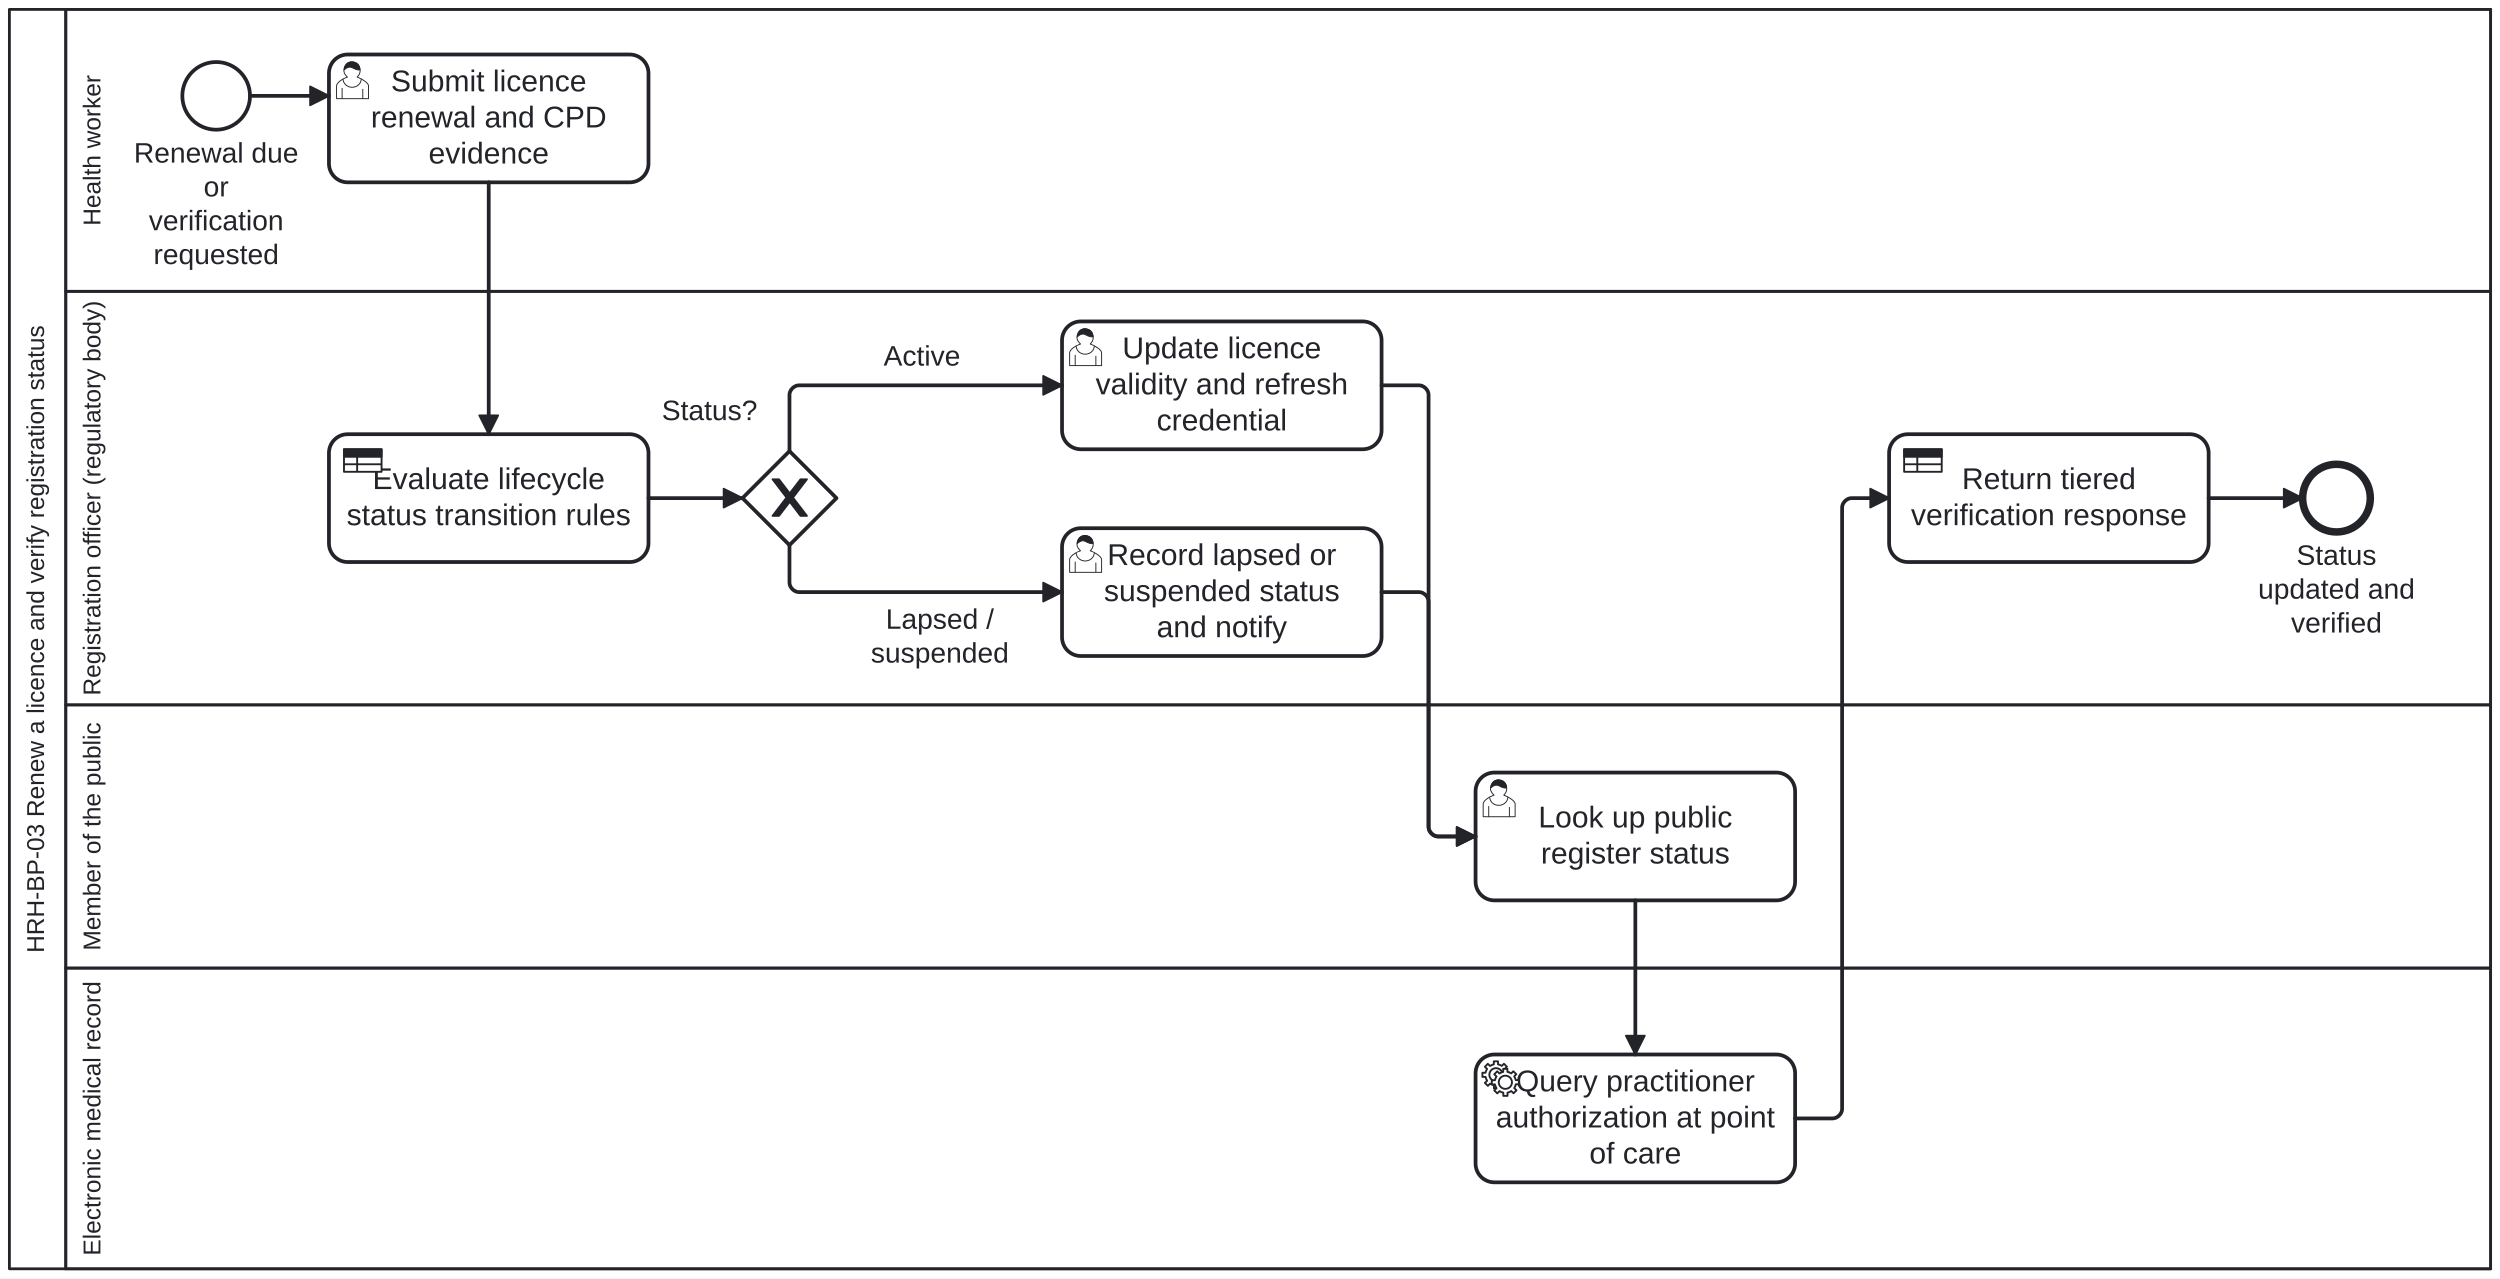
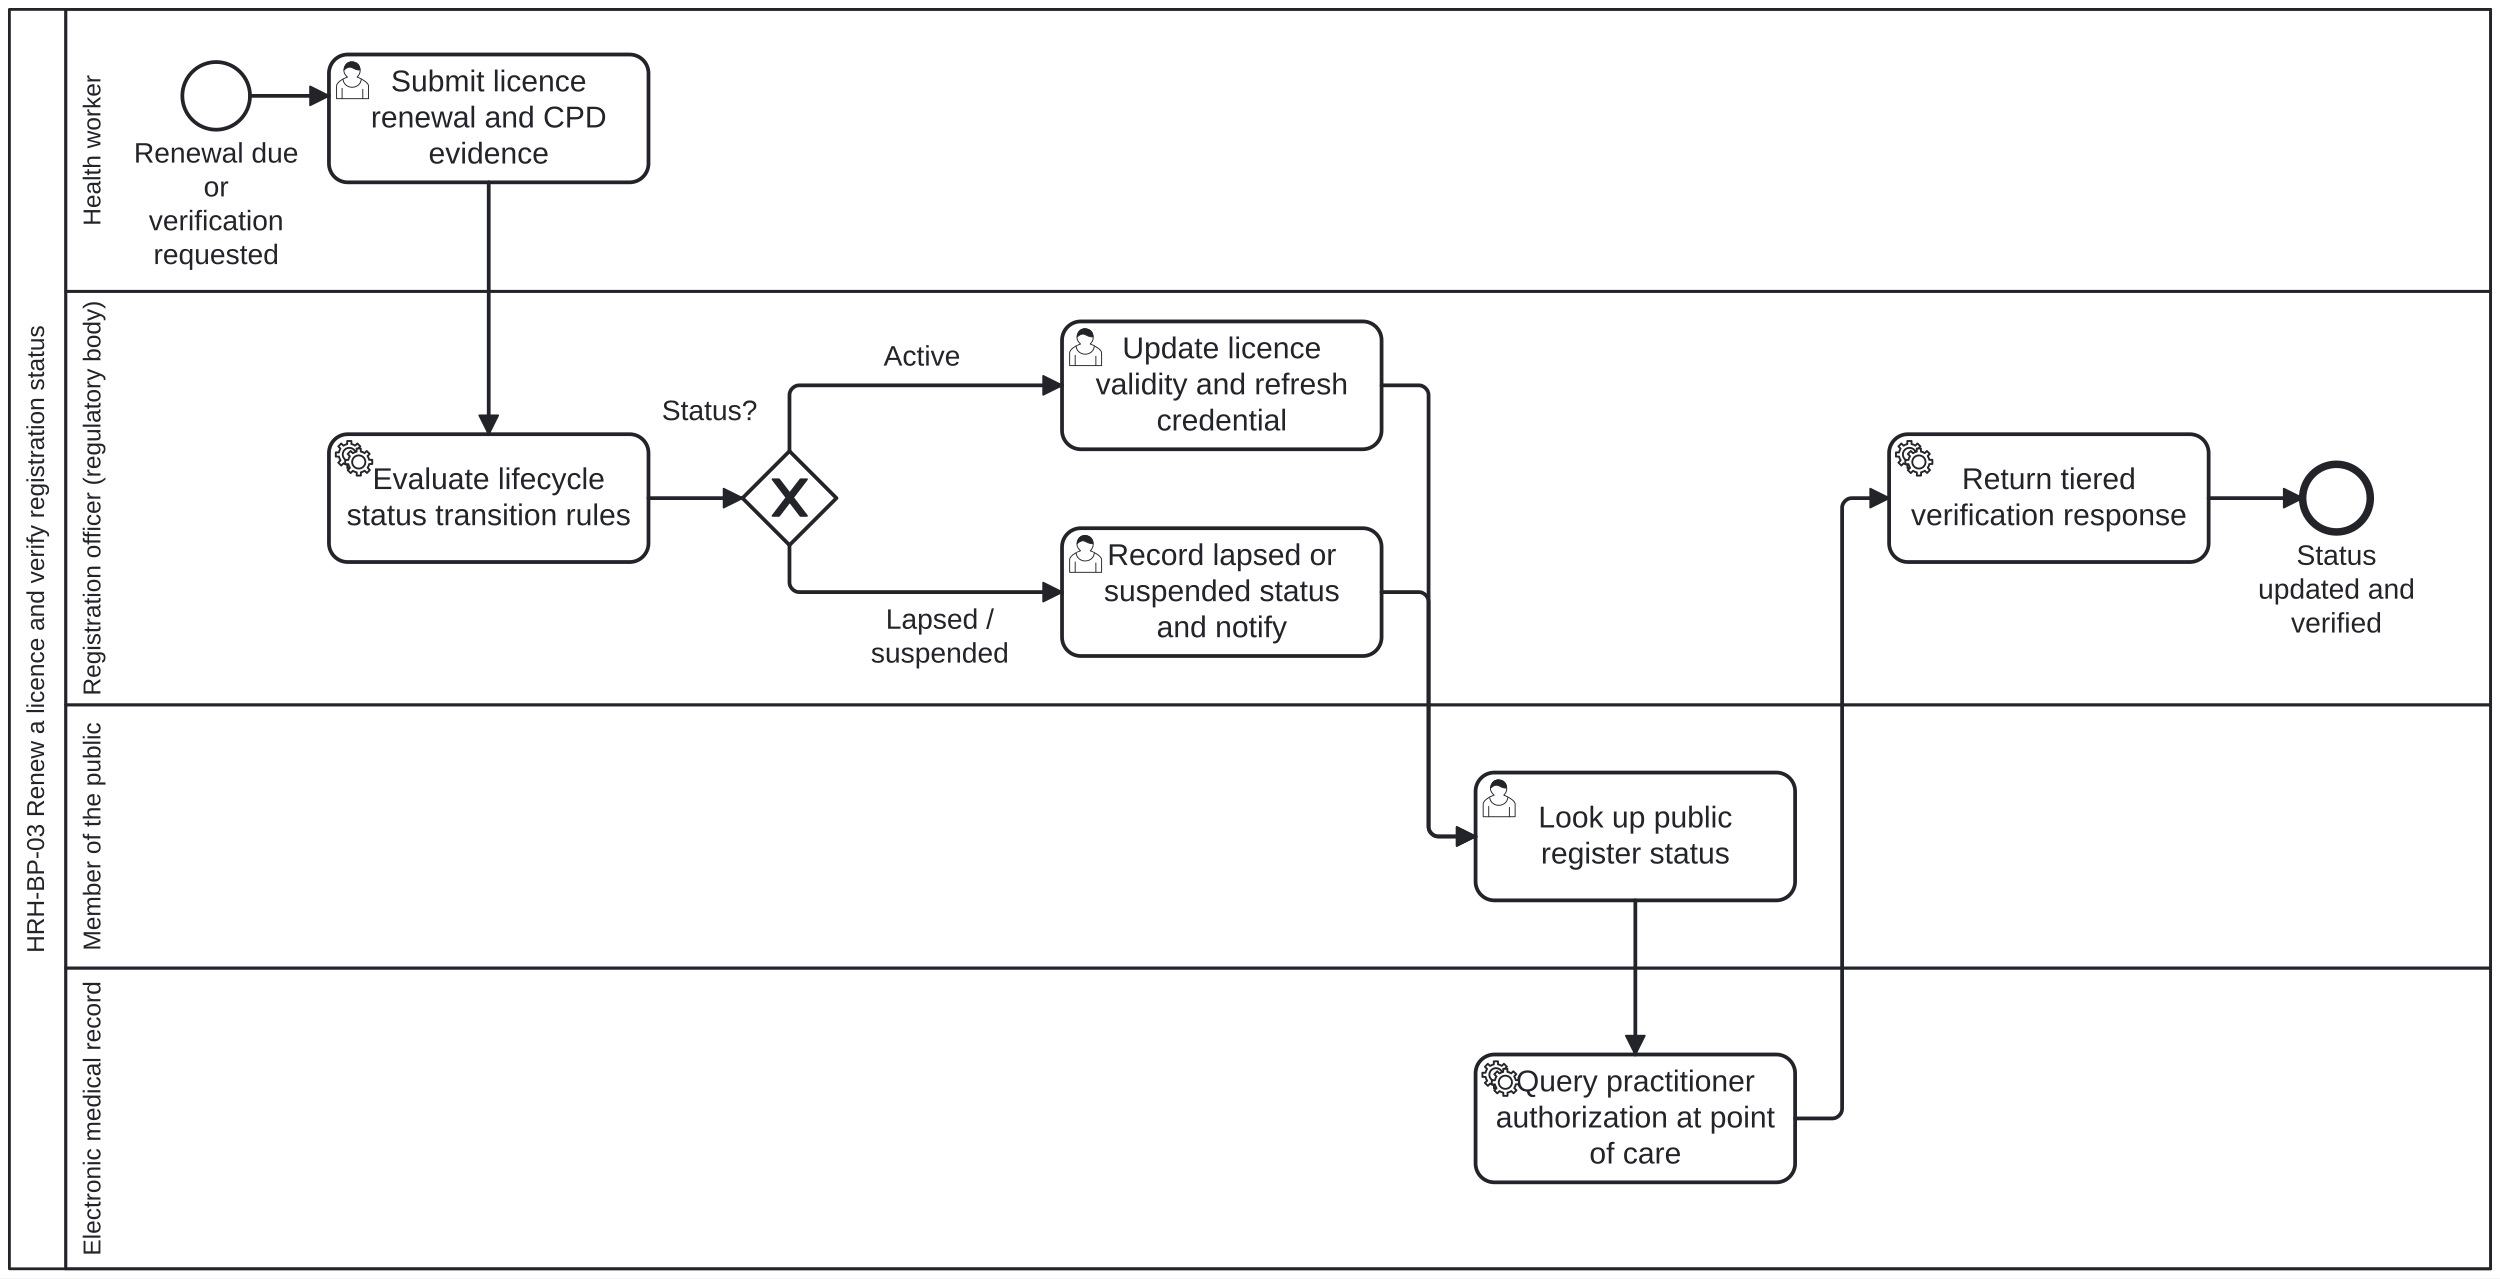
<svg xmlns="http://www.w3.org/2000/svg" width="100%" style="max-width:100%;height:auto" viewBox="115 75 1330 680" version="1.1">
  <rect x="115" y="75" width="1330" height="680" fill="#ffffff" />
  <g class="djs-group">
    <g class="djs-element djs-shape" data-element-id="Pool_HRH_BP_03" style="display: block;" transform="matrix(1 0 0 1 120 80)">
      <g class="djs-visual">
        <rect x="0" y="0" width="1320" height="670" rx="0" ry="0" style="stroke-linecap: round; stroke-linejoin: round; stroke: rgb(34, 36, 42); stroke-width: 1.5px; fill: white; fill-opacity: 0.95;" />
        <path style="fill: none; stroke-linecap: round; stroke-linejoin: round; stroke: rgb(34, 36, 42); stroke-width: 1.5px;" d="M30,0L30,670" />
        <text lineHeight="1.05" class="djs-label" transform="matrix(-1.83697e-16 -1 1 -1.83697e-16 0 670)" style="font-family: Arial, sans-serif; font-size: 13px; font-weight: normal; fill: rgb(34, 36, 42);">
          <tspan x="168.095" y="18.413">HRH-BP-03 Renew a licence and verify registration status</tspan>
        </text>
      </g>
      <rect class="djs-hit djs-hit-all" x="0" y="0" width="1320" height="670" style="fill: none; stroke-opacity: 0; stroke: white; stroke-width: 15px;" />
    </g>
    <g class="djs-children">
      <g class="djs-group">
        <g class="djs-element djs-shape" data-element-id="Lane_BP03_EMR" style="display: block;" transform="matrix(1 0 0 1 150 590)">
          <g class="djs-visual">
            <rect x="0" y="0" width="1290" height="160" rx="0" ry="0" style="stroke-linecap: round; stroke-linejoin: round; stroke: rgb(34, 36, 42); stroke-width: 1.5px; fill: white; fill-opacity: 0.25;" />
            <text lineHeight="1.05" class="djs-label" transform="matrix(-1.83697e-16 -1 1 -1.83697e-16 0 160)" style="font-family: Arial, sans-serif; font-size: 13px; font-weight: normal; fill: rgb(34, 36, 42);">
              <tspan x="7.027" y="18.413">Electronic medical record</tspan>
            </text>
          </g>
          <rect class="djs-hit djs-hit-all" x="0" y="0" width="1290" height="160" style="fill: none; stroke-opacity: 0; stroke: white; stroke-width: 15px;" />
        </g>
      </g>
      <g class="djs-group">
        <g class="djs-element djs-shape" data-element-id="Lane_BP03_Public" style="display: block;" transform="matrix(1 0 0 1 150 450)">
          <g class="djs-visual">
            <rect x="0" y="0" width="1290" height="140" rx="0" ry="0" style="stroke-linecap: round; stroke-linejoin: round; stroke: rgb(34, 36, 42); stroke-width: 1.5px; fill: white; fill-opacity: 0.25;" />
            <text lineHeight="1.05" class="djs-label" transform="matrix(-1.83697e-16 -1 1 -1.83697e-16 0 140)" style="font-family: Arial, sans-serif; font-size: 13px; font-weight: normal; fill: rgb(34, 36, 42);">
              <tspan x="9.304" y="18.413">Member of the public</tspan>
            </text>
          </g>
          <rect class="djs-hit djs-hit-all" x="0" y="0" width="1290" height="140" style="fill: none; stroke-opacity: 0; stroke: white; stroke-width: 15px;" />
        </g>
      </g>
      <g class="djs-group">
        <g class="djs-element djs-shape" data-element-id="Lane_BP03_RegistrationOfficer" style="display: block;" transform="matrix(1 0 0 1 150 230)">
          <g class="djs-visual">
            <rect x="0" y="0" width="1290" height="220" rx="0" ry="0" style="stroke-linecap: round; stroke-linejoin: round; stroke: rgb(34, 36, 42); stroke-width: 1.5px; fill: white; fill-opacity: 0.25;" />
            <text lineHeight="1.05" class="djs-label" transform="matrix(-1.83697e-16 -1 1 -1.83697e-16 0 220)" style="font-family: Arial, sans-serif; font-size: 13px; font-weight: normal; fill: rgb(34, 36, 42);">
              <tspan x="4.988" y="18.413">Registration officer (regulatory body)</tspan>
            </text>
          </g>
          <rect class="djs-hit djs-hit-all" x="0" y="0" width="1290" height="220" style="fill: none; stroke-opacity: 0; stroke: white; stroke-width: 15px;" />
        </g>
      </g>
      <g class="djs-group">
        <g class="djs-element djs-shape" data-element-id="Lane_BP03_HealthWorker" style="display: block;" transform="matrix(1 0 0 1 150 80)">
          <g class="djs-visual">
            <rect x="0" y="0" width="1290" height="150" rx="0" ry="0" style="stroke-linecap: round; stroke-linejoin: round; stroke: rgb(34, 36, 42); stroke-width: 1.5px; fill: white; fill-opacity: 0.25;" />
            <text lineHeight="1.05" class="djs-label" transform="matrix(-1.83697e-16 -1 1 -1.83697e-16 0 150)" style="font-family: Arial, sans-serif; font-size: 13px; font-weight: normal; fill: rgb(34, 36, 42);">
              <tspan x="34.902" y="18.413">Health worker</tspan>
            </text>
          </g>
          <rect class="djs-hit djs-hit-all" x="0" y="0" width="1290" height="150" style="fill: none; stroke-opacity: 0; stroke: white; stroke-width: 15px;" />
        </g>
      </g>
      <g class="djs-group">
        <g class="djs-element djs-shape" data-element-id="Start_BP03" style="display: block;" transform="matrix(1 0 0 1 212 108)">
          <g class="djs-visual">
            <circle cx="18" cy="18" r="18" style="stroke-linecap: round; stroke-linejoin: round; stroke: rgb(34, 36, 42); stroke-width: 2px; fill: white; fill-opacity: 0.95;" />
          </g>
          <rect class="djs-hit djs-hit-all" x="0" y="0" width="36" height="36" style="fill: none; stroke-opacity: 0; stroke: white; stroke-width: 15px;" />
        </g>
      </g>
      <g class="djs-group">
        <g class="djs-element djs-shape" data-element-id="Start_BP03_label" style="display: block;" transform="matrix(1 0 0 1 186 148)">
          <g class="djs-visual">
            <text lineHeight="1.2" class="djs-label" style="font-family: Arial, sans-serif; font-size: 15px; font-weight: normal; fill: rgb(34, 36, 42);">
              <tspan x="0.219" y="13.5">Renewal due </tspan>
              <tspan x="37.331" y="31.5">or </tspan>
              <tspan x="8.152" y="49.5">verification </tspan>
              <tspan x="10.642" y="67.5">requested</tspan>
            </text>
          </g>
          <rect class="djs-hit djs-hit-all" x="0" y="0" width="88" height="72" style="fill: none; stroke-opacity: 0; stroke: white; stroke-width: 15px;" />
        </g>
      </g>
      <g class="djs-group">
        <g class="djs-element djs-shape" data-element-id="Task_BP03_01" style="display: block;" transform="matrix(1 0 0 1 290 104)">
          <g class="djs-visual">
            <rect x="0" y="0" width="170" height="68" rx="10" ry="10" style="stroke-linecap: round; stroke-linejoin: round; stroke: rgb(34, 36, 42); stroke-width: 2px; fill: white; fill-opacity: 0.95;" />
            <text lineHeight="1.2" class="djs-label" style="font-family: Arial, sans-serif; font-size: 16px; font-weight: normal; fill: rgb(34, 36, 42);">
              <tspan x="32.977" y="19.6">Submit licence </tspan>
              <tspan x="22.301" y="38.8">renewal and CPD </tspan>
              <tspan x="52.977" y="58">evidence</tspan>
            </text>
            <path d="m 15,12 c 0.909,-0.845 1.594,-2.049 1.594,-3.385 0,-2.554 -1.805,-4.622 -4.357,-4.622 -2.552,0 -4.288,2.068 -4.288,4.622 0,1.348 0.974,2.562 1.896,3.405 -0.529,0.187 -5.669,2.097 -5.794,4.756 v 6.718 h 17 v -6.718 c 0,-2.298 -5.528,-4.595 -6.051,-4.776 zm -8,6 l 0,5.5 m 11,0 l 0,-5" style="fill: white; stroke-linecap: round; stroke-linejoin: round; stroke: rgb(34, 36, 42); stroke-width: 0.5px;" />
            <path d="m 15,12 m 2.162,1.009 c 0,2.447 -2.158,4.431 -4.821,4.431 -2.665,0 -4.822,-1.981 -4.822,-4.431 " style="fill: white; stroke-linecap: round; stroke-linejoin: round; stroke: rgb(34, 36, 42); stroke-width: 0.5px;" />
            <path d="m 15,12 m -6.9,-3.80 c 0,0 2.251,-2.358 4.274,-1.177 2.024,1.181 4.221,1.537 4.124,0.965 -0.098,-0.57 -0.117,-3.791 -4.191,-4.136 -3.575,0.001 -4.208,3.367 -4.207,4.348 z" style="fill: rgb(34, 36, 42); stroke-linecap: round; stroke-linejoin: round; stroke: rgb(34, 36, 42); stroke-width: 0.5px;" />
          </g>
          <rect class="djs-hit djs-hit-all" x="0" y="0" width="170" height="68" style="fill: none; stroke-opacity: 0; stroke: white; stroke-width: 15px;" />
        </g>
      </g>
      <g class="djs-group">
        <g class="djs-element djs-shape" data-element-id="Task_BP03_02" style="display: block;" transform="matrix(1 0 0 1 290 306)">
          <g class="djs-visual">
            <rect x="0" y="0" width="170" height="68" rx="10" ry="10" style="stroke-linecap: round; stroke-linejoin: round; stroke: rgb(34, 36, 42); stroke-width: 2px; fill: white; fill-opacity: 0.95;" />
            <text lineHeight="1.2" class="djs-label" style="font-family: Arial, sans-serif; font-size: 16px; font-weight: normal; fill: rgb(34, 36, 42);">
              <tspan x="23.191" y="29.2">Evaluate lifecycle </tspan>
              <tspan x="9.41" y="48.4">status transition rules</tspan>
            </text>
-             <path d="m 8,8 0,12 20,0 0,-12 zm 0,8 l 20,0 m -13,-4 l 0,8" style="fill: white; stroke-linecap: round; stroke-linejoin: round; stroke: rgb(34, 36, 42); stroke-width: 1px;" />
-             <path d="m 8,8 0,4 20,0 0,-4 z" style="fill: rgb(34, 36, 42); stroke-linecap: round; stroke-linejoin: round; stroke: rgb(34, 36, 42); stroke-width: 1px;" />
-           </g>
-           <rect class="djs-hit djs-hit-all" x="0" y="0" width="170" height="68" style="fill: none; stroke-opacity: 0; stroke: white; stroke-width: 15px;" />
-         </g>
-       </g>
-       <g class="djs-group">
-         <g class="djs-element djs-shape" data-element-id="Gw_BP03_Renewed" style="display: block;" transform="matrix(1 0 0 1 510 315)">
-           <g class="djs-visual">
-             <polygon points="25,0 50,25 25,50 0,25" style="stroke-linecap: round; stroke-linejoin: round; stroke: rgb(34, 36, 42); stroke-width: 2px; fill: white; fill-opacity: 0.95;" />
-             <path d="m 16,15 7.429,9.714 -7.429,9.714 3.429,0 5.714,-7.464 5.714,7.464 3.429,0 -7.429,-9.714 7.429,-9.714 -3.429,0 -5.714,7.464 -5.714,-7.464 -3.429,0 z" style="fill: rgb(34, 36, 42); stroke-linecap: round; stroke-linejoin: round; stroke: rgb(34, 36, 42); stroke-width: 1px;" />
-           </g>
-           <rect class="djs-hit djs-hit-all" x="0" y="0" width="50" height="50" style="fill: none; stroke-opacity: 0; stroke: white; stroke-width: 15px;" />
-         </g>
-       </g>
-       <g class="djs-group">
-         <g class="djs-element djs-shape" data-element-id="Gw_BP03_Renewed_label" style="display: block;" transform="matrix(1 0 0 1 467 285)">
-           <g class="djs-visual">
-             <text lineHeight="1.2" class="djs-label" style="font-family: Arial, sans-serif; font-size: 15px; font-weight: normal; fill: rgb(34, 36, 42);">
-               <tspan x="0.067" y="13.5">Status?</tspan>
-             </text>
-           </g>
-           <rect class="djs-hit djs-hit-all" x="0" y="0" width="51" height="18" style="fill: none; stroke-opacity: 0; stroke: white; stroke-width: 15px;" />
-         </g>
-       </g>
-       <g class="djs-group">
-         <g class="djs-element djs-shape" data-element-id="Task_BP03_03" style="display: block;" transform="matrix(1 0 0 1 680 246)">
-           <g class="djs-visual">
-             <rect x="0" y="0" width="170" height="68" rx="10" ry="10" style="stroke-linecap: round; stroke-linejoin: round; stroke: rgb(34, 36, 42); stroke-width: 2px; fill: white; fill-opacity: 0.95;" />
-             <text lineHeight="1.2" class="djs-label" style="font-family: Arial, sans-serif; font-size: 16px; font-weight: normal; fill: rgb(34, 36, 42);">
-               <tspan x="32.078" y="19.6">Update licence </tspan>
-               <tspan x="17.855" y="38.8">validity and refresh </tspan>
-               <tspan x="50.312" y="58">credential</tspan>
-             </text>
-             <path d="m 15,12 c 0.909,-0.845 1.594,-2.049 1.594,-3.385 0,-2.554 -1.805,-4.622 -4.357,-4.622 -2.552,0 -4.288,2.068 -4.288,4.622 0,1.348 0.974,2.562 1.896,3.405 -0.529,0.187 -5.669,2.097 -5.794,4.756 v 6.718 h 17 v -6.718 c 0,-2.298 -5.528,-4.595 -6.051,-4.776 zm -8,6 l 0,5.5 m 11,0 l 0,-5" style="fill: white; stroke-linecap: round; stroke-linejoin: round; stroke: rgb(34, 36, 42); stroke-width: 0.5px;" />
-             <path d="m 15,12 m 2.162,1.009 c 0,2.447 -2.158,4.431 -4.821,4.431 -2.665,0 -4.822,-1.981 -4.822,-4.431 " style="fill: white; stroke-linecap: round; stroke-linejoin: round; stroke: rgb(34, 36, 42); stroke-width: 0.5px;" />
-             <path d="m 15,12 m -6.9,-3.80 c 0,0 2.251,-2.358 4.274,-1.177 2.024,1.181 4.221,1.537 4.124,0.965 -0.098,-0.57 -0.117,-3.791 -4.191,-4.136 -3.575,0.001 -4.208,3.367 -4.207,4.348 z" style="fill: rgb(34, 36, 42); stroke-linecap: round; stroke-linejoin: round; stroke: rgb(34, 36, 42); stroke-width: 0.5px;" />
-           </g>
-           <rect class="djs-hit djs-hit-all" x="0" y="0" width="170" height="68" style="fill: none; stroke-opacity: 0; stroke: white; stroke-width: 15px;" />
-         </g>
-       </g>
-       <g class="djs-group">
-         <g class="djs-element djs-shape" data-element-id="Task_BP03_04" style="display: block;" transform="matrix(1 0 0 1 680 356)">
-           <g class="djs-visual">
-             <rect x="0" y="0" width="170" height="68" rx="10" ry="10" style="stroke-linecap: round; stroke-linejoin: round; stroke: rgb(34, 36, 42); stroke-width: 2px; fill: white; fill-opacity: 0.95;" />
-             <text lineHeight="1.2" class="djs-label" style="font-family: Arial, sans-serif; font-size: 16px; font-weight: normal; fill: rgb(34, 36, 42);">
-               <tspan x="24.078" y="19.6">Record lapsed or </tspan>
-               <tspan x="22.289" y="38.8">suspended status </tspan>
-               <tspan x="50.309" y="58">and notify</tspan>
-             </text>
-             <path d="m 15,12 c 0.909,-0.845 1.594,-2.049 1.594,-3.385 0,-2.554 -1.805,-4.622 -4.357,-4.622 -2.552,0 -4.288,2.068 -4.288,4.622 0,1.348 0.974,2.562 1.896,3.405 -0.529,0.187 -5.669,2.097 -5.794,4.756 v 6.718 h 17 v -6.718 c 0,-2.298 -5.528,-4.595 -6.051,-4.776 zm -8,6 l 0,5.5 m 11,0 l 0,-5" style="fill: white; stroke-linecap: round; stroke-linejoin: round; stroke: rgb(34, 36, 42); stroke-width: 0.5px;" />
-             <path d="m 15,12 m 2.162,1.009 c 0,2.447 -2.158,4.431 -4.821,4.431 -2.665,0 -4.822,-1.981 -4.822,-4.431 " style="fill: white; stroke-linecap: round; stroke-linejoin: round; stroke: rgb(34, 36, 42); stroke-width: 0.5px;" />
-             <path d="m 15,12 m -6.9,-3.80 c 0,0 2.251,-2.358 4.274,-1.177 2.024,1.181 4.221,1.537 4.124,0.965 -0.098,-0.57 -0.117,-3.791 -4.191,-4.136 -3.575,0.001 -4.208,3.367 -4.207,4.348 z" style="fill: rgb(34, 36, 42); stroke-linecap: round; stroke-linejoin: round; stroke: rgb(34, 36, 42); stroke-width: 0.5px;" />
-           </g>
-           <rect class="djs-hit djs-hit-all" x="0" y="0" width="170" height="68" style="fill: none; stroke-opacity: 0; stroke: white; stroke-width: 15px;" />
-         </g>
-       </g>
-       <g class="djs-group">
-         <g class="djs-element djs-shape" data-element-id="Task_BP03_05" style="display: block;" transform="matrix(1 0 0 1 900 486)">
-           <g class="djs-visual">
-             <rect x="0" y="0" width="170" height="68" rx="10" ry="10" style="stroke-linecap: round; stroke-linejoin: round; stroke: rgb(34, 36, 42); stroke-width: 2px; fill: white; fill-opacity: 0.95;" />
-             <text lineHeight="1.2" class="djs-label" style="font-family: Arial, sans-serif; font-size: 16px; font-weight: normal; fill: rgb(34, 36, 42);">
-               <tspan x="33.406" y="29.2">Look up public </tspan>
-               <tspan x="34.758" y="48.4">register status</tspan>
-             </text>
-             <path d="m 15,12 c 0.909,-0.845 1.594,-2.049 1.594,-3.385 0,-2.554 -1.805,-4.622 -4.357,-4.622 -2.552,0 -4.288,2.068 -4.288,4.622 0,1.348 0.974,2.562 1.896,3.405 -0.529,0.187 -5.669,2.097 -5.794,4.756 v 6.718 h 17 v -6.718 c 0,-2.298 -5.528,-4.595 -6.051,-4.776 zm -8,6 l 0,5.5 m 11,0 l 0,-5" style="fill: white; stroke-linecap: round; stroke-linejoin: round; stroke: rgb(34, 36, 42); stroke-width: 0.5px;" />
-             <path d="m 15,12 m 2.162,1.009 c 0,2.447 -2.158,4.431 -4.821,4.431 -2.665,0 -4.822,-1.981 -4.822,-4.431 " style="fill: white; stroke-linecap: round; stroke-linejoin: round; stroke: rgb(34, 36, 42); stroke-width: 0.5px;" />
-             <path d="m 15,12 m -6.9,-3.80 c 0,0 2.251,-2.358 4.274,-1.177 2.024,1.181 4.221,1.537 4.124,0.965 -0.098,-0.57 -0.117,-3.791 -4.191,-4.136 -3.575,0.001 -4.208,3.367 -4.207,4.348 z" style="fill: rgb(34, 36, 42); stroke-linecap: round; stroke-linejoin: round; stroke: rgb(34, 36, 42); stroke-width: 0.5px;" />
-           </g>
-           <rect class="djs-hit djs-hit-all" x="0" y="0" width="170" height="68" style="fill: none; stroke-opacity: 0; stroke: white; stroke-width: 15px;" />
-         </g>
-       </g>
-       <g class="djs-group">
-         <g class="djs-element djs-shape" data-element-id="Task_BP03_06" style="display: block;" transform="matrix(1 0 0 1 900 636)">
-           <g class="djs-visual">
-             <rect x="0" y="0" width="170" height="68" rx="10" ry="10" style="stroke-linecap: round; stroke-linejoin: round; stroke: rgb(34, 36, 42); stroke-width: 2px; fill: white; fill-opacity: 0.95;" />
-             <text lineHeight="1.2" class="djs-label" style="font-family: Arial, sans-serif; font-size: 16px; font-weight: normal; fill: rgb(34, 36, 42);">
-               <tspan x="21.418" y="19.6">Query practitioner </tspan>
-               <tspan x="10.727" y="38.8">authorization at point </tspan>
-               <tspan x="60.543" y="58">of care</tspan>
-             </text>
            <circle cx="5" cy="5" r="5" transform="translate(6, 6)" style="stroke-linecap: round; stroke-linejoin: round; stroke: none; stroke-width: 2px; fill: white;" />
            <path d="m 12,18 v -1.713 c 0.352,-0.07 0.704,-0.178 1.048,-0.321 0.344,-0.145 0.666,-0.321 0.966,-0.521 l 1.194,1.18 1.567,-1.577 -1.195,-1.18 c 0.403,-0.614 0.683,-1.299 0.825,-2.018 l 1.622,-0.01 v -2.22 l -1.637,0.01 c -0.073,-0.352 -0.178,-0.7 -0.324,-1.044 -0.145,-0.344 -0.321,-0.664 -0.523,-0.962 l 1.131,-1.136 -1.583,-1.563 -1.13,1.136 c -0.614,-0.401 -1.303,-0.681 -2.023,-0.822 l 0.009,-1.619 h -2.241 l 0.004,1.631 c -0.354,0.074 -0.705,0.18 -1.05,0.324 -0.344,0.144 -0.665,0.321 -0.964,0.52 l -1.17,-1.158 -1.567,1.579 1.168,1.157 c -0.403,0.613 -0.683,1.298 -0.825,2.017 l -1.659,0.003 v 2.222 l 1.672,-0.006 c 0.073,0.351 0.18,0.702 0.324,1.045 0.145,0.344 0.321,0.664 0.523,0.961 l -1.199,1.197 1.584,1.56 1.196,-1.193 c 0.614,0.403 1.303,0.682 2.023,0.823 l 7.19e-4,1.699 h 2.227 z m 0.221,-3.996 c -1.789,0.75 -3.858,-0.093 -4.61,-1.874 -0.752,-1.783 0.091,-3.846 1.88,-4.596 1.788,-0.749 3.857,0.093 4.609,1.874 0.752,1.782 -0.091,3.846 -1.88,4.596 z" style="fill: white; stroke-linecap: round; stroke-linejoin: round; stroke: rgb(34, 36, 42); stroke-width: 1px;" />
            <circle cx="5" cy="5" r="5" transform="translate(11, 10)" style="stroke-linecap: round; stroke-linejoin: round; stroke: none; stroke-width: 2px; fill: white;" />
            <path d="m 17,22 v -1.713 c 0.352,-0.07 0.704,-0.178 1.048,-0.321 0.344,-0.145 0.666,-0.321 0.966,-0.521 l 1.194,1.18 1.567,-1.577 -1.195,-1.18 c 0.403,-0.614 0.683,-1.299 0.825,-2.018 l 1.622,-0.01 v -2.22 l -1.637,0.01 c -0.073,-0.352 -0.178,-0.7 -0.324,-1.044 -0.145,-0.344 -0.321,-0.664 -0.523,-0.962 l 1.131,-1.136 -1.583,-1.563 -1.13,1.136 c -0.614,-0.401 -1.303,-0.681 -2.023,-0.822 l 0.009,-1.619 h -2.241 l 0.004,1.631 c -0.354,0.074 -0.705,0.18 -1.05,0.324 -0.344,0.144 -0.665,0.321 -0.964,0.52 l -1.17,-1.158 -1.567,1.579 1.168,1.157 c -0.403,0.613 -0.683,1.298 -0.825,2.017 l -1.659,0.003 v 2.222 l 1.672,-0.006 c 0.073,0.351 0.18,0.702 0.324,1.045 0.145,0.344 0.321,0.664 0.523,0.961 l -1.199,1.197 1.584,1.56 1.196,-1.193 c 0.614,0.403 1.303,0.682 2.023,0.823 l 7.19e-4,1.699 h 2.227 z m 0.221,-3.996 c -1.789,0.75 -3.858,-0.093 -4.61,-1.874 -0.752,-1.783 0.091,-3.846 1.88,-4.596 1.788,-0.749 3.857,0.093 4.609,1.874 0.752,1.782 -0.091,3.846 -1.88,4.596 z" style="fill: white; stroke-linecap: round; stroke-linejoin: round; stroke: rgb(34, 36, 42); stroke-width: 1px;" />
          </g>
          <rect class="djs-hit djs-hit-all" x="0" y="0" width="170" height="68" style="fill: none; stroke-opacity: 0; stroke: white; stroke-width: 15px;" />
        </g>
      </g>
      <g class="djs-group">
+         <g class="djs-element djs-shape" data-element-id="Gw_BP03_Renewed" style="display: block;" transform="matrix(1 0 0 1 510 315)">
+           <g class="djs-visual">
+             <polygon points="25,0 50,25 25,50 0,25" style="stroke-linecap: round; stroke-linejoin: round; stroke: rgb(34, 36, 42); stroke-width: 2px; fill: white; fill-opacity: 0.95;" />
+             <path d="m 16,15 7.429,9.714 -7.429,9.714 3.429,0 5.714,-7.464 5.714,7.464 3.429,0 -7.429,-9.714 7.429,-9.714 -3.429,0 -5.714,7.464 -5.714,-7.464 -3.429,0 z" style="fill: rgb(34, 36, 42); stroke-linecap: round; stroke-linejoin: round; stroke: rgb(34, 36, 42); stroke-width: 1px;" />
+           </g>
+           <rect class="djs-hit djs-hit-all" x="0" y="0" width="50" height="50" style="fill: none; stroke-opacity: 0; stroke: white; stroke-width: 15px;" />
+         </g>
+       </g>
+       <g class="djs-group">
+         <g class="djs-element djs-shape" data-element-id="Gw_BP03_Renewed_label" style="display: block;" transform="matrix(1 0 0 1 467 285)">
+           <g class="djs-visual">
+             <text lineHeight="1.2" class="djs-label" style="font-family: Arial, sans-serif; font-size: 15px; font-weight: normal; fill: rgb(34, 36, 42);">
+               <tspan x="0.067" y="13.5">Status?</tspan>
+             </text>
+           </g>
+           <rect class="djs-hit djs-hit-all" x="0" y="0" width="51" height="18" style="fill: none; stroke-opacity: 0; stroke: white; stroke-width: 15px;" />
+         </g>
+       </g>
+       <g class="djs-group">
+         <g class="djs-element djs-shape" data-element-id="Task_BP03_03" style="display: block;" transform="matrix(1 0 0 1 680 246)">
+           <g class="djs-visual">
+             <rect x="0" y="0" width="170" height="68" rx="10" ry="10" style="stroke-linecap: round; stroke-linejoin: round; stroke: rgb(34, 36, 42); stroke-width: 2px; fill: white; fill-opacity: 0.95;" />
+             <text lineHeight="1.2" class="djs-label" style="font-family: Arial, sans-serif; font-size: 16px; font-weight: normal; fill: rgb(34, 36, 42);">
+               <tspan x="32.078" y="19.6">Update licence </tspan>
+               <tspan x="17.855" y="38.8">validity and refresh </tspan>
+               <tspan x="50.312" y="58">credential</tspan>
+             </text>
+             <path d="m 15,12 c 0.909,-0.845 1.594,-2.049 1.594,-3.385 0,-2.554 -1.805,-4.622 -4.357,-4.622 -2.552,0 -4.288,2.068 -4.288,4.622 0,1.348 0.974,2.562 1.896,3.405 -0.529,0.187 -5.669,2.097 -5.794,4.756 v 6.718 h 17 v -6.718 c 0,-2.298 -5.528,-4.595 -6.051,-4.776 zm -8,6 l 0,5.5 m 11,0 l 0,-5" style="fill: white; stroke-linecap: round; stroke-linejoin: round; stroke: rgb(34, 36, 42); stroke-width: 0.5px;" />
+             <path d="m 15,12 m 2.162,1.009 c 0,2.447 -2.158,4.431 -4.821,4.431 -2.665,0 -4.822,-1.981 -4.822,-4.431 " style="fill: white; stroke-linecap: round; stroke-linejoin: round; stroke: rgb(34, 36, 42); stroke-width: 0.5px;" />
+             <path d="m 15,12 m -6.9,-3.80 c 0,0 2.251,-2.358 4.274,-1.177 2.024,1.181 4.221,1.537 4.124,0.965 -0.098,-0.57 -0.117,-3.791 -4.191,-4.136 -3.575,0.001 -4.208,3.367 -4.207,4.348 z" style="fill: rgb(34, 36, 42); stroke-linecap: round; stroke-linejoin: round; stroke: rgb(34, 36, 42); stroke-width: 0.5px;" />
+           </g>
+           <rect class="djs-hit djs-hit-all" x="0" y="0" width="170" height="68" style="fill: none; stroke-opacity: 0; stroke: white; stroke-width: 15px;" />
+         </g>
+       </g>
+       <g class="djs-group">
+         <g class="djs-element djs-shape" data-element-id="Task_BP03_04" style="display: block;" transform="matrix(1 0 0 1 680 356)">
+           <g class="djs-visual">
+             <rect x="0" y="0" width="170" height="68" rx="10" ry="10" style="stroke-linecap: round; stroke-linejoin: round; stroke: rgb(34, 36, 42); stroke-width: 2px; fill: white; fill-opacity: 0.95;" />
+             <text lineHeight="1.2" class="djs-label" style="font-family: Arial, sans-serif; font-size: 16px; font-weight: normal; fill: rgb(34, 36, 42);">
+               <tspan x="24.078" y="19.6">Record lapsed or </tspan>
+               <tspan x="22.289" y="38.8">suspended status </tspan>
+               <tspan x="50.309" y="58">and notify</tspan>
+             </text>
+             <path d="m 15,12 c 0.909,-0.845 1.594,-2.049 1.594,-3.385 0,-2.554 -1.805,-4.622 -4.357,-4.622 -2.552,0 -4.288,2.068 -4.288,4.622 0,1.348 0.974,2.562 1.896,3.405 -0.529,0.187 -5.669,2.097 -5.794,4.756 v 6.718 h 17 v -6.718 c 0,-2.298 -5.528,-4.595 -6.051,-4.776 zm -8,6 l 0,5.5 m 11,0 l 0,-5" style="fill: white; stroke-linecap: round; stroke-linejoin: round; stroke: rgb(34, 36, 42); stroke-width: 0.5px;" />
+             <path d="m 15,12 m 2.162,1.009 c 0,2.447 -2.158,4.431 -4.821,4.431 -2.665,0 -4.822,-1.981 -4.822,-4.431 " style="fill: white; stroke-linecap: round; stroke-linejoin: round; stroke: rgb(34, 36, 42); stroke-width: 0.5px;" />
+             <path d="m 15,12 m -6.9,-3.80 c 0,0 2.251,-2.358 4.274,-1.177 2.024,1.181 4.221,1.537 4.124,0.965 -0.098,-0.57 -0.117,-3.791 -4.191,-4.136 -3.575,0.001 -4.208,3.367 -4.207,4.348 z" style="fill: rgb(34, 36, 42); stroke-linecap: round; stroke-linejoin: round; stroke: rgb(34, 36, 42); stroke-width: 0.5px;" />
+           </g>
+           <rect class="djs-hit djs-hit-all" x="0" y="0" width="170" height="68" style="fill: none; stroke-opacity: 0; stroke: white; stroke-width: 15px;" />
+         </g>
+       </g>
+       <g class="djs-group">
+         <g class="djs-element djs-shape" data-element-id="Task_BP03_05" style="display: block;" transform="matrix(1 0 0 1 900 486)">
+           <g class="djs-visual">
+             <rect x="0" y="0" width="170" height="68" rx="10" ry="10" style="stroke-linecap: round; stroke-linejoin: round; stroke: rgb(34, 36, 42); stroke-width: 2px; fill: white; fill-opacity: 0.95;" />
+             <text lineHeight="1.2" class="djs-label" style="font-family: Arial, sans-serif; font-size: 16px; font-weight: normal; fill: rgb(34, 36, 42);">
+               <tspan x="33.406" y="29.2">Look up public </tspan>
+               <tspan x="34.758" y="48.4">register status</tspan>
+             </text>
+             <path d="m 15,12 c 0.909,-0.845 1.594,-2.049 1.594,-3.385 0,-2.554 -1.805,-4.622 -4.357,-4.622 -2.552,0 -4.288,2.068 -4.288,4.622 0,1.348 0.974,2.562 1.896,3.405 -0.529,0.187 -5.669,2.097 -5.794,4.756 v 6.718 h 17 v -6.718 c 0,-2.298 -5.528,-4.595 -6.051,-4.776 zm -8,6 l 0,5.5 m 11,0 l 0,-5" style="fill: white; stroke-linecap: round; stroke-linejoin: round; stroke: rgb(34, 36, 42); stroke-width: 0.5px;" />
+             <path d="m 15,12 m 2.162,1.009 c 0,2.447 -2.158,4.431 -4.821,4.431 -2.665,0 -4.822,-1.981 -4.822,-4.431 " style="fill: white; stroke-linecap: round; stroke-linejoin: round; stroke: rgb(34, 36, 42); stroke-width: 0.5px;" />
+             <path d="m 15,12 m -6.9,-3.80 c 0,0 2.251,-2.358 4.274,-1.177 2.024,1.181 4.221,1.537 4.124,0.965 -0.098,-0.57 -0.117,-3.791 -4.191,-4.136 -3.575,0.001 -4.208,3.367 -4.207,4.348 z" style="fill: rgb(34, 36, 42); stroke-linecap: round; stroke-linejoin: round; stroke: rgb(34, 36, 42); stroke-width: 0.5px;" />
+           </g>
+           <rect class="djs-hit djs-hit-all" x="0" y="0" width="170" height="68" style="fill: none; stroke-opacity: 0; stroke: white; stroke-width: 15px;" />
+         </g>
+       </g>
+       <g class="djs-group">
+         <g class="djs-element djs-shape" data-element-id="Task_BP03_06" style="display: block;" transform="matrix(1 0 0 1 900 636)">
+           <g class="djs-visual">
+             <rect x="0" y="0" width="170" height="68" rx="10" ry="10" style="stroke-linecap: round; stroke-linejoin: round; stroke: rgb(34, 36, 42); stroke-width: 2px; fill: white; fill-opacity: 0.95;" />
+             <text lineHeight="1.2" class="djs-label" style="font-family: Arial, sans-serif; font-size: 16px; font-weight: normal; fill: rgb(34, 36, 42);">
+               <tspan x="21.418" y="19.6">Query practitioner </tspan>
+               <tspan x="10.727" y="38.8">authorization at point </tspan>
+               <tspan x="60.543" y="58">of care</tspan>
+             </text>
+             <circle cx="5" cy="5" r="5" transform="translate(6, 6)" style="stroke-linecap: round; stroke-linejoin: round; stroke: none; stroke-width: 2px; fill: white;" />
+             <path d="m 12,18 v -1.713 c 0.352,-0.07 0.704,-0.178 1.048,-0.321 0.344,-0.145 0.666,-0.321 0.966,-0.521 l 1.194,1.18 1.567,-1.577 -1.195,-1.18 c 0.403,-0.614 0.683,-1.299 0.825,-2.018 l 1.622,-0.01 v -2.22 l -1.637,0.01 c -0.073,-0.352 -0.178,-0.7 -0.324,-1.044 -0.145,-0.344 -0.321,-0.664 -0.523,-0.962 l 1.131,-1.136 -1.583,-1.563 -1.13,1.136 c -0.614,-0.401 -1.303,-0.681 -2.023,-0.822 l 0.009,-1.619 h -2.241 l 0.004,1.631 c -0.354,0.074 -0.705,0.18 -1.05,0.324 -0.344,0.144 -0.665,0.321 -0.964,0.52 l -1.17,-1.158 -1.567,1.579 1.168,1.157 c -0.403,0.613 -0.683,1.298 -0.825,2.017 l -1.659,0.003 v 2.222 l 1.672,-0.006 c 0.073,0.351 0.18,0.702 0.324,1.045 0.145,0.344 0.321,0.664 0.523,0.961 l -1.199,1.197 1.584,1.56 1.196,-1.193 c 0.614,0.403 1.303,0.682 2.023,0.823 l 7.19e-4,1.699 h 2.227 z m 0.221,-3.996 c -1.789,0.75 -3.858,-0.093 -4.61,-1.874 -0.752,-1.783 0.091,-3.846 1.88,-4.596 1.788,-0.749 3.857,0.093 4.609,1.874 0.752,1.782 -0.091,3.846 -1.88,4.596 z" style="fill: white; stroke-linecap: round; stroke-linejoin: round; stroke: rgb(34, 36, 42); stroke-width: 1px;" />
+             <circle cx="5" cy="5" r="5" transform="translate(11, 10)" style="stroke-linecap: round; stroke-linejoin: round; stroke: none; stroke-width: 2px; fill: white;" />
+             <path d="m 17,22 v -1.713 c 0.352,-0.07 0.704,-0.178 1.048,-0.321 0.344,-0.145 0.666,-0.321 0.966,-0.521 l 1.194,1.18 1.567,-1.577 -1.195,-1.18 c 0.403,-0.614 0.683,-1.299 0.825,-2.018 l 1.622,-0.01 v -2.22 l -1.637,0.01 c -0.073,-0.352 -0.178,-0.7 -0.324,-1.044 -0.145,-0.344 -0.321,-0.664 -0.523,-0.962 l 1.131,-1.136 -1.583,-1.563 -1.13,1.136 c -0.614,-0.401 -1.303,-0.681 -2.023,-0.822 l 0.009,-1.619 h -2.241 l 0.004,1.631 c -0.354,0.074 -0.705,0.18 -1.05,0.324 -0.344,0.144 -0.665,0.321 -0.964,0.52 l -1.17,-1.158 -1.567,1.579 1.168,1.157 c -0.403,0.613 -0.683,1.298 -0.825,2.017 l -1.659,0.003 v 2.222 l 1.672,-0.006 c 0.073,0.351 0.18,0.702 0.324,1.045 0.145,0.344 0.321,0.664 0.523,0.961 l -1.199,1.197 1.584,1.56 1.196,-1.193 c 0.614,0.403 1.303,0.682 2.023,0.823 l 7.19e-4,1.699 h 2.227 z m 0.221,-3.996 c -1.789,0.75 -3.858,-0.093 -4.61,-1.874 -0.752,-1.783 0.091,-3.846 1.88,-4.596 1.788,-0.749 3.857,0.093 4.609,1.874 0.752,1.782 -0.091,3.846 -1.88,4.596 z" style="fill: white; stroke-linecap: round; stroke-linejoin: round; stroke: rgb(34, 36, 42); stroke-width: 1px;" />
+           </g>
+           <rect class="djs-hit djs-hit-all" x="0" y="0" width="170" height="68" style="fill: none; stroke-opacity: 0; stroke: white; stroke-width: 15px;" />
+         </g>
+       </g>
+       <g class="djs-group">
        <g class="djs-element djs-shape" data-element-id="Task_BP03_07" style="display: block;" transform="matrix(1 0 0 1 1120 306)">
          <g class="djs-visual">
            <rect x="0" y="0" width="170" height="68" rx="10" ry="10" style="stroke-linecap: round; stroke-linejoin: round; stroke: rgb(34, 36, 42); stroke-width: 2px; fill: white; fill-opacity: 0.95;" />
            <text lineHeight="1.2" class="djs-label" style="font-family: Arial, sans-serif; font-size: 16px; font-weight: normal; fill: rgb(34, 36, 42);">
              <tspan x="38.754" y="29.2">Return tiered </tspan>
              <tspan x="11.629" y="48.4">verification response</tspan>
            </text>
-             <path d="m 8,8 0,12 20,0 0,-12 zm 0,8 l 20,0 m -13,-4 l 0,8" style="fill: white; stroke-linecap: round; stroke-linejoin: round; stroke: rgb(34, 36, 42); stroke-width: 1px;" />
-             <path d="m 8,8 0,4 20,0 0,-4 z" style="fill: rgb(34, 36, 42); stroke-linecap: round; stroke-linejoin: round; stroke: rgb(34, 36, 42); stroke-width: 1px;" />
+             <circle cx="5" cy="5" r="5" transform="translate(6, 6)" style="stroke-linecap: round; stroke-linejoin: round; stroke: none; stroke-width: 2px; fill: white;" />
+             <path d="m 12,18 v -1.713 c 0.352,-0.07 0.704,-0.178 1.048,-0.321 0.344,-0.145 0.666,-0.321 0.966,-0.521 l 1.194,1.18 1.567,-1.577 -1.195,-1.18 c 0.403,-0.614 0.683,-1.299 0.825,-2.018 l 1.622,-0.01 v -2.22 l -1.637,0.01 c -0.073,-0.352 -0.178,-0.7 -0.324,-1.044 -0.145,-0.344 -0.321,-0.664 -0.523,-0.962 l 1.131,-1.136 -1.583,-1.563 -1.13,1.136 c -0.614,-0.401 -1.303,-0.681 -2.023,-0.822 l 0.009,-1.619 h -2.241 l 0.004,1.631 c -0.354,0.074 -0.705,0.18 -1.05,0.324 -0.344,0.144 -0.665,0.321 -0.964,0.52 l -1.17,-1.158 -1.567,1.579 1.168,1.157 c -0.403,0.613 -0.683,1.298 -0.825,2.017 l -1.659,0.003 v 2.222 l 1.672,-0.006 c 0.073,0.351 0.18,0.702 0.324,1.045 0.145,0.344 0.321,0.664 0.523,0.961 l -1.199,1.197 1.584,1.56 1.196,-1.193 c 0.614,0.403 1.303,0.682 2.023,0.823 l 7.19e-4,1.699 h 2.227 z m 0.221,-3.996 c -1.789,0.75 -3.858,-0.093 -4.61,-1.874 -0.752,-1.783 0.091,-3.846 1.88,-4.596 1.788,-0.749 3.857,0.093 4.609,1.874 0.752,1.782 -0.091,3.846 -1.88,4.596 z" style="fill: white; stroke-linecap: round; stroke-linejoin: round; stroke: rgb(34, 36, 42); stroke-width: 1px;" />
+             <circle cx="5" cy="5" r="5" transform="translate(11, 10)" style="stroke-linecap: round; stroke-linejoin: round; stroke: none; stroke-width: 2px; fill: white;" />
+             <path d="m 17,22 v -1.713 c 0.352,-0.07 0.704,-0.178 1.048,-0.321 0.344,-0.145 0.666,-0.321 0.966,-0.521 l 1.194,1.18 1.567,-1.577 -1.195,-1.18 c 0.403,-0.614 0.683,-1.299 0.825,-2.018 l 1.622,-0.01 v -2.22 l -1.637,0.01 c -0.073,-0.352 -0.178,-0.7 -0.324,-1.044 -0.145,-0.344 -0.321,-0.664 -0.523,-0.962 l 1.131,-1.136 -1.583,-1.563 -1.13,1.136 c -0.614,-0.401 -1.303,-0.681 -2.023,-0.822 l 0.009,-1.619 h -2.241 l 0.004,1.631 c -0.354,0.074 -0.705,0.18 -1.05,0.324 -0.344,0.144 -0.665,0.321 -0.964,0.52 l -1.17,-1.158 -1.567,1.579 1.168,1.157 c -0.403,0.613 -0.683,1.298 -0.825,2.017 l -1.659,0.003 v 2.222 l 1.672,-0.006 c 0.073,0.351 0.18,0.702 0.324,1.045 0.145,0.344 0.321,0.664 0.523,0.961 l -1.199,1.197 1.584,1.56 1.196,-1.193 c 0.614,0.403 1.303,0.682 2.023,0.823 l 7.19e-4,1.699 h 2.227 z m 0.221,-3.996 c -1.789,0.75 -3.858,-0.093 -4.61,-1.874 -0.752,-1.783 0.091,-3.846 1.88,-4.596 1.788,-0.749 3.857,0.093 4.609,1.874 0.752,1.782 -0.091,3.846 -1.88,4.596 z" style="fill: white; stroke-linecap: round; stroke-linejoin: round; stroke: rgb(34, 36, 42); stroke-width: 1px;" />
          </g>
          <rect class="djs-hit djs-hit-all" x="0" y="0" width="170" height="68" style="fill: none; stroke-opacity: 0; stroke: white; stroke-width: 15px;" />
        </g>
      </g>
      <g class="djs-group">
        <g class="djs-element djs-shape" data-element-id="End_BP03" style="display: block;" transform="matrix(1 0 0 1 1340 322)">
          <g class="djs-visual">
            <circle cx="18" cy="18" r="18" style="stroke-linecap: round; stroke-linejoin: round; stroke: rgb(34, 36, 42); stroke-width: 4px; fill: white; fill-opacity: 0.95;" />
          </g>
          <rect class="djs-hit djs-hit-all" x="0" y="0" width="36" height="36" style="fill: none; stroke-opacity: 0; stroke: white; stroke-width: 15px;" />
        </g>
      </g>
      <g class="djs-group">
        <g class="djs-element djs-shape" data-element-id="End_BP03_label" style="display: block;" transform="matrix(1 0 0 1 1316 362)">
          <g class="djs-visual">
            <text lineHeight="1.2" class="djs-label" style="font-family: Arial, sans-serif; font-size: 15px; font-weight: normal; fill: rgb(34, 36, 42);">
              <tspan x="20.738" y="13.5">Status </tspan>
              <tspan x="0.292" y="31.5">updated and </tspan>
              <tspan x="17.823" y="49.5">verified</tspan>
            </text>
          </g>
          <rect class="djs-hit djs-hit-all" x="0" y="0" width="84" height="54" style="fill: none; stroke-opacity: 0; stroke: white; stroke-width: 15px;" />
        </g>
      </g>
      <g class="djs-group">
        <g class="djs-element djs-connection" data-element-id="Flow_BP03_01" style="display: block;">
          <g class="djs-visual">
            <defs>
              <marker id="bpmn-marker-1" viewBox="0 0 20 20" refX="11" refY="10" markerWidth="10" markerHeight="10" orient="auto">
                <path d="M 1 5 L 11 10 L 1 15 Z" style="stroke-linecap: round; stroke-linejoin: round; stroke: rgb(34, 36, 42); stroke-width: 1px; fill: rgb(34, 36, 42);" />
              </marker>
            </defs>
            <path data-corner-radius="5" style="fill: none; stroke-linecap: round; stroke-linejoin: round; stroke: rgb(34, 36, 42); stroke-width: 2px; marker-end: url('#bpmn-marker-1');" d="M248,126L290,126" />
          </g>
          <path d="M248,126L290,126" class="djs-hit djs-hit-stroke" style="fill: none; stroke-opacity: 0; stroke: white; stroke-width: 15px;" />
        </g>
      </g>
      <g class="djs-group">
        <g class="djs-element djs-connection" data-element-id="Flow_BP03_02" style="display: block;">
          <g class="djs-visual">
            <defs>
              <marker id="bpmn-marker-2" viewBox="0 0 20 20" refX="11" refY="10" markerWidth="10" markerHeight="10" orient="auto">
                <path d="M 1 5 L 11 10 L 1 15 Z" style="stroke-linecap: round; stroke-linejoin: round; stroke: rgb(34, 36, 42); stroke-width: 1px; fill: rgb(34, 36, 42);" />
              </marker>
            </defs>
            <path data-corner-radius="5" style="fill: none; stroke-linecap: round; stroke-linejoin: round; stroke: rgb(34, 36, 42); stroke-width: 2px; marker-end: url('#bpmn-marker-2');" d="M375,172L375,306" />
          </g>
          <path d="M375,172L375,306" class="djs-hit djs-hit-stroke" style="fill: none; stroke-opacity: 0; stroke: white; stroke-width: 15px;" />
        </g>
      </g>
      <g class="djs-group">
        <g class="djs-element djs-connection" data-element-id="Flow_BP03_03" style="display: block;">
          <g class="djs-visual">
            <defs>
              <marker id="bpmn-marker-3" viewBox="0 0 20 20" refX="11" refY="10" markerWidth="10" markerHeight="10" orient="auto">
                <path d="M 1 5 L 11 10 L 1 15 Z" style="stroke-linecap: round; stroke-linejoin: round; stroke: rgb(34, 36, 42); stroke-width: 1px; fill: rgb(34, 36, 42);" />
              </marker>
            </defs>
            <path data-corner-radius="5" style="fill: none; stroke-linecap: round; stroke-linejoin: round; stroke: rgb(34, 36, 42); stroke-width: 2px; marker-end: url('#bpmn-marker-3');" d="M460,340L510,340" />
          </g>
          <path d="M460,340L510,340" class="djs-hit djs-hit-stroke" style="fill: none; stroke-opacity: 0; stroke: white; stroke-width: 15px;" />
        </g>
      </g>
      <g class="djs-group">
        <g class="djs-element djs-connection" data-element-id="Flow_BP03_04" style="display: block;">
          <g class="djs-visual">
            <defs>
              <marker id="bpmn-marker-4" viewBox="0 0 20 20" refX="11" refY="10" markerWidth="10" markerHeight="10" orient="auto">
                <path d="M 1 5 L 11 10 L 1 15 Z" style="stroke-linecap: round; stroke-linejoin: round; stroke: rgb(34, 36, 42); stroke-width: 1px; fill: rgb(34, 36, 42);" />
              </marker>
            </defs>
            <path data-corner-radius="5" style="fill: none; stroke-linecap: round; stroke-linejoin: round; stroke: rgb(34, 36, 42); stroke-width: 2px; marker-end: url('#bpmn-marker-4');" d="M535,315L535,285C535,282.5,537.5,280,540,280L680,280" />
          </g>
          <path d="M535,315L535,280L680,280" class="djs-hit djs-hit-stroke" style="fill: none; stroke-opacity: 0; stroke: white; stroke-width: 15px;" />
        </g>
      </g>
      <g class="djs-group">
        <g class="djs-element djs-shape" data-element-id="Flow_BP03_04_label" style="display: block;" transform="matrix(1 0 0 1 585 256)">
          <g class="djs-visual">
            <text lineHeight="1.2" class="djs-label" style="font-family: Arial, sans-serif; font-size: 15px; font-weight: normal; fill: rgb(34, 36, 42);">
              <tspan x="0.076" y="13.5">Active</tspan>
            </text>
          </g>
          <rect class="djs-hit djs-hit-all" x="0" y="0" width="41" height="18" style="fill: none; stroke-opacity: 0; stroke: white; stroke-width: 15px;" />
        </g>
      </g>
      <g class="djs-group">
        <g class="djs-element djs-connection" data-element-id="Flow_BP03_05" style="display: block;">
          <g class="djs-visual">
            <defs>
              <marker id="bpmn-marker-5" viewBox="0 0 20 20" refX="11" refY="10" markerWidth="10" markerHeight="10" orient="auto">
                <path d="M 1 5 L 11 10 L 1 15 Z" style="stroke-linecap: round; stroke-linejoin: round; stroke: rgb(34, 36, 42); stroke-width: 1px; fill: rgb(34, 36, 42);" />
              </marker>
            </defs>
            <path data-corner-radius="5" style="fill: none; stroke-linecap: round; stroke-linejoin: round; stroke: rgb(34, 36, 42); stroke-width: 2px; marker-end: url('#bpmn-marker-5');" d="M535,365L535,385C535,387.5,537.5,390,540,390L680,390" />
          </g>
          <path d="M535,365L535,390L680,390" class="djs-hit djs-hit-stroke" style="fill: none; stroke-opacity: 0; stroke: white; stroke-width: 15px;" />
        </g>
      </g>
      <g class="djs-group">
        <g class="djs-element djs-shape" data-element-id="Flow_BP03_05_label" style="display: block;" transform="matrix(1 0 0 1 578 396)">
          <g class="djs-visual">
            <text lineHeight="1.2" class="djs-label" style="font-family: Arial, sans-serif; font-size: 15px; font-weight: normal; fill: rgb(34, 36, 42);">
              <tspan x="8.227" y="13.5">Lapsed / </tspan>
              <tspan x="0.302" y="31.5">suspended</tspan>
            </text>
          </g>
          <rect class="djs-hit djs-hit-all" x="0" y="0" width="74" height="36" style="fill: none; stroke-opacity: 0; stroke: white; stroke-width: 15px;" />
        </g>
      </g>
      <g class="djs-group">
        <g class="djs-element djs-connection" data-element-id="Flow_BP03_06" style="display: block;">
          <g class="djs-visual">
            <defs>
              <marker id="bpmn-marker-6" viewBox="0 0 20 20" refX="11" refY="10" markerWidth="10" markerHeight="10" orient="auto">
                <path d="M 1 5 L 11 10 L 1 15 Z" style="stroke-linecap: round; stroke-linejoin: round; stroke: rgb(34, 36, 42); stroke-width: 1px; fill: rgb(34, 36, 42);" />
              </marker>
            </defs>
            <path data-corner-radius="5" style="fill: none; stroke-linecap: round; stroke-linejoin: round; stroke: rgb(34, 36, 42); stroke-width: 2px; marker-end: url('#bpmn-marker-6');" d="M850,280L870,280C872.5,280,875,282.5,875,285L875,515C875,517.5,877.5,520,880,520L900,520" />
          </g>
          <path d="M850,280L875,280L875,520L900,520" class="djs-hit djs-hit-stroke" style="fill: none; stroke-opacity: 0; stroke: white; stroke-width: 15px;" />
        </g>
      </g>
      <g class="djs-group">
        <g class="djs-element djs-connection" data-element-id="Flow_BP03_07" style="display: block;">
          <g class="djs-visual">
            <defs>
              <marker id="bpmn-marker-7" viewBox="0 0 20 20" refX="11" refY="10" markerWidth="10" markerHeight="10" orient="auto">
                <path d="M 1 5 L 11 10 L 1 15 Z" style="stroke-linecap: round; stroke-linejoin: round; stroke: rgb(34, 36, 42); stroke-width: 1px; fill: rgb(34, 36, 42);" />
              </marker>
            </defs>
            <path data-corner-radius="5" style="fill: none; stroke-linecap: round; stroke-linejoin: round; stroke: rgb(34, 36, 42); stroke-width: 2px; marker-end: url('#bpmn-marker-7');" d="M850,390L870,390C872.5,390,875,392.5,875,395L875,515C875,517.5,877.5,520,880,520L900,520" />
          </g>
          <path d="M850,390L875,390L875,520L900,520" class="djs-hit djs-hit-stroke" style="fill: none; stroke-opacity: 0; stroke: white; stroke-width: 15px;" />
        </g>
      </g>
      <g class="djs-group">
        <g class="djs-element djs-connection" data-element-id="Flow_BP03_08" style="display: block;">
          <g class="djs-visual">
            <defs>
              <marker id="bpmn-marker-8" viewBox="0 0 20 20" refX="11" refY="10" markerWidth="10" markerHeight="10" orient="auto">
                <path d="M 1 5 L 11 10 L 1 15 Z" style="stroke-linecap: round; stroke-linejoin: round; stroke: rgb(34, 36, 42); stroke-width: 1px; fill: rgb(34, 36, 42);" />
              </marker>
            </defs>
            <path data-corner-radius="5" style="fill: none; stroke-linecap: round; stroke-linejoin: round; stroke: rgb(34, 36, 42); stroke-width: 2px; marker-end: url('#bpmn-marker-8');" d="M985,554L985,636" />
          </g>
          <path d="M985,554L985,636" class="djs-hit djs-hit-stroke" style="fill: none; stroke-opacity: 0; stroke: white; stroke-width: 15px;" />
        </g>
      </g>
      <g class="djs-group">
        <g class="djs-element djs-connection" data-element-id="Flow_BP03_09" style="display: block;">
          <g class="djs-visual">
            <defs>
              <marker id="bpmn-marker-9" viewBox="0 0 20 20" refX="11" refY="10" markerWidth="10" markerHeight="10" orient="auto">
                <path d="M 1 5 L 11 10 L 1 15 Z" style="stroke-linecap: round; stroke-linejoin: round; stroke: rgb(34, 36, 42); stroke-width: 1px; fill: rgb(34, 36, 42);" />
              </marker>
            </defs>
            <path data-corner-radius="5" style="fill: none; stroke-linecap: round; stroke-linejoin: round; stroke: rgb(34, 36, 42); stroke-width: 2px; marker-end: url('#bpmn-marker-9');" d="M1070,670L1090,670C1092.5,670,1095,667.5,1095,665L1095,345C1095,342.5,1097.5,340,1100,340L1120,340" />
          </g>
          <path d="M1070,670L1095,670L1095,340L1120,340" class="djs-hit djs-hit-stroke" style="fill: none; stroke-opacity: 0; stroke: white; stroke-width: 15px;" />
        </g>
      </g>
      <g class="djs-group">
        <g class="djs-element djs-connection" data-element-id="Flow_BP03_10" style="display: block;">
          <g class="djs-visual">
            <defs>
              <marker id="bpmn-marker-10" viewBox="0 0 20 20" refX="11" refY="10" markerWidth="10" markerHeight="10" orient="auto">
                <path d="M 1 5 L 11 10 L 1 15 Z" style="stroke-linecap: round; stroke-linejoin: round; stroke: rgb(34, 36, 42); stroke-width: 1px; fill: rgb(34, 36, 42);" />
              </marker>
            </defs>
            <path data-corner-radius="5" style="fill: none; stroke-linecap: round; stroke-linejoin: round; stroke: rgb(34, 36, 42); stroke-width: 2px; marker-end: url('#bpmn-marker-10');" d="M1290,340L1340,340" />
          </g>
          <path d="M1290,340L1340,340" class="djs-hit djs-hit-stroke" style="fill: none; stroke-opacity: 0; stroke: white; stroke-width: 15px;" />
        </g>
      </g>
    </g>
  </g>
</svg>
